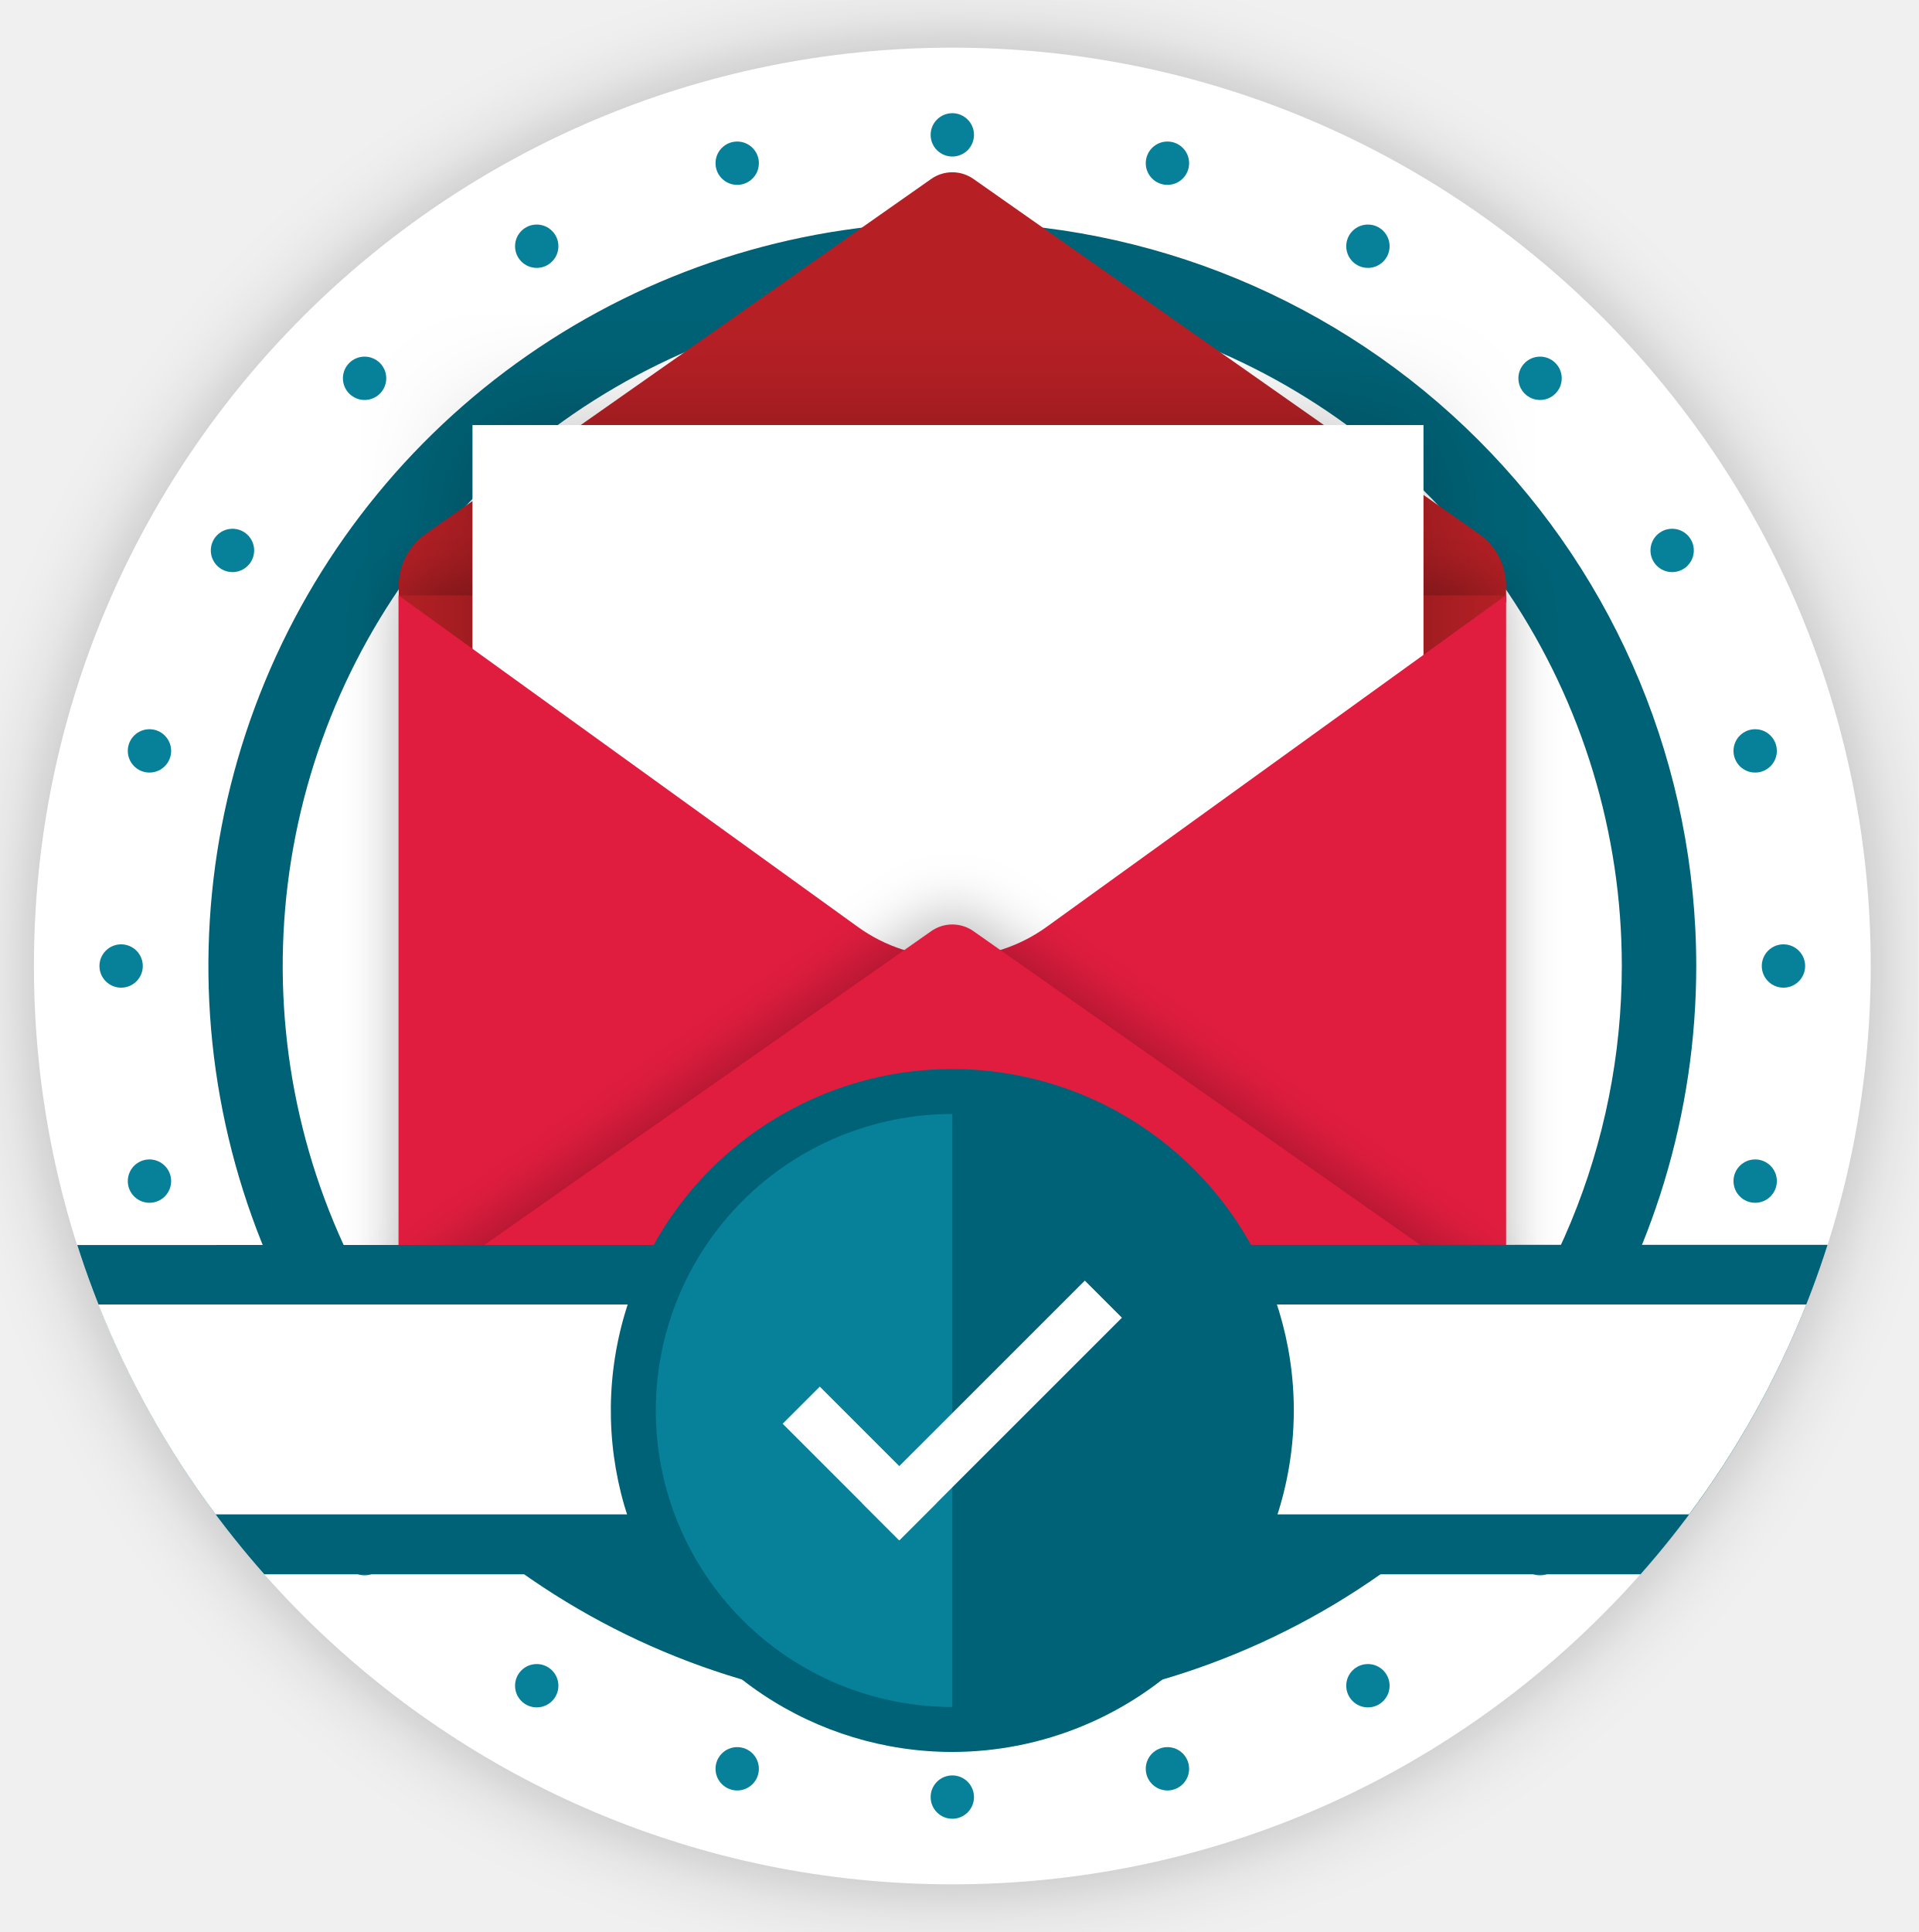
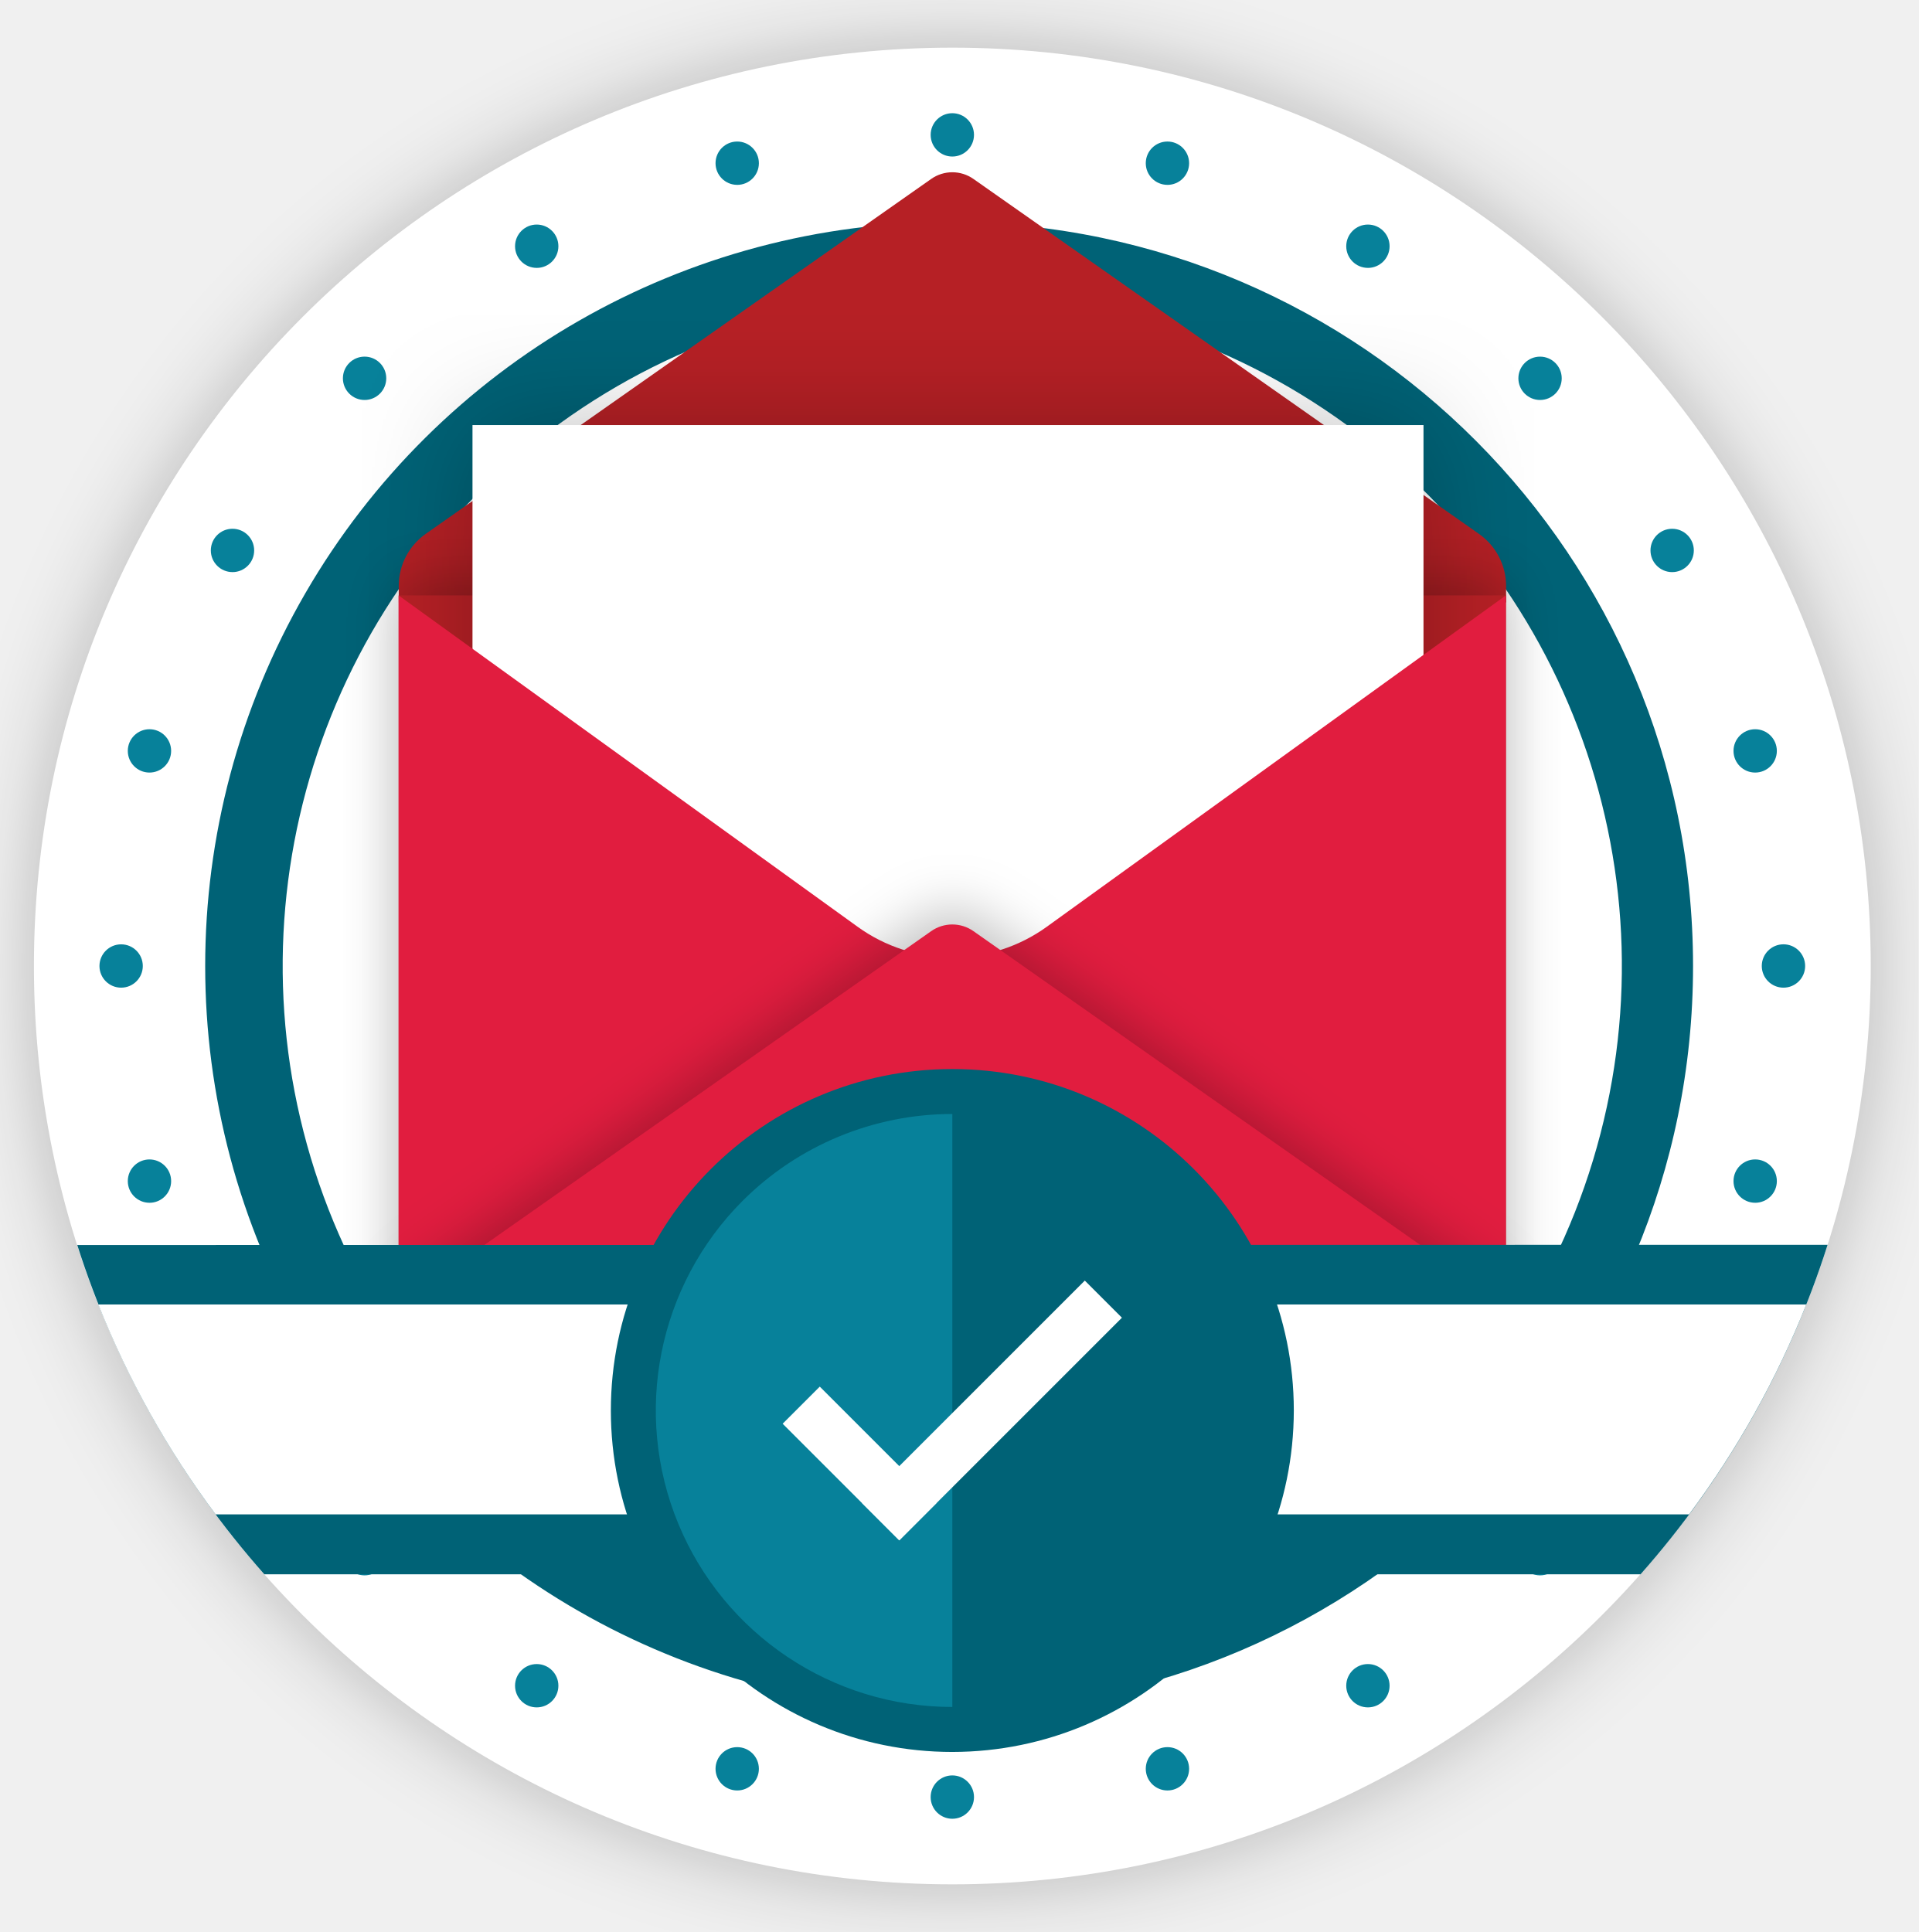
- <svg xmlns="http://www.w3.org/2000/svg" width="139" height="140" viewBox="0 0 139 140" fill="none">
-   <g clip-path="url(#clip0_171_919)">
-     <g filter="url(#filter0_d_171_919)">
-       <path d="M69.004 136.547C105.757 136.547 135.551 106.753 135.551 70C135.551 33.247 105.757 3.453 69.004 3.453C32.251 3.453 2.457 33.247 2.457 70C2.457 106.753 32.251 136.547 69.004 136.547Z" fill="white" />
+ <svg xmlns="http://www.w3.org/2000/svg" width="139" height="140" fill="none" viewBox="0 0 139 140">
+   <g clip-path="url(#a)">
+     <g filter="url(#b)">
+       <path fill="#fff" d="M69.004 136.547c36.753 0 66.547-29.794 66.547-66.547S105.757 3.453 69.004 3.453 2.457 33.247 2.457 70s29.794 66.547 66.547 66.547" />
    </g>
-     <path d="M69.004 16.097C58.343 16.097 47.921 19.258 39.057 25.181C30.192 31.104 23.284 39.523 19.204 49.372C15.124 59.222 14.056 70.06 16.136 80.516C18.216 90.972 23.35 100.577 30.889 108.115C38.427 115.654 48.032 120.788 58.488 122.867C68.944 124.947 79.782 123.88 89.632 119.8C99.481 115.72 107.9 108.811 113.823 99.947C119.746 91.083 122.907 80.661 122.907 70C122.907 55.704 117.228 41.993 107.119 31.885C97.01 21.776 83.3 16.097 69.004 16.097ZM69.004 118.511C59.408 118.512 50.028 115.667 42.049 110.336C34.07 105.006 27.851 97.429 24.179 88.564C20.506 79.699 19.545 69.944 21.417 60.532C23.289 51.121 27.91 42.476 34.695 35.691C41.48 28.906 50.125 24.285 59.536 22.413C68.948 20.542 78.703 21.503 87.568 25.175C96.433 28.848 104.01 35.066 109.34 43.045C114.671 51.024 117.516 60.404 117.515 70C117.515 82.866 112.404 95.205 103.306 104.302C94.209 113.4 81.87 118.511 69.004 118.511Z" fill="#006276" />
-     <path d="M69.004 11.343C69.871 11.343 70.574 10.64 70.574 9.773C70.574 8.906 69.871 8.202 69.004 8.202C68.136 8.202 67.433 8.906 67.433 9.773C67.433 10.64 68.136 11.343 69.004 11.343Z" fill="#07819A" />
-     <path d="M53.417 13.397C54.284 13.397 54.987 12.694 54.987 11.826C54.987 10.959 54.284 10.256 53.417 10.256C52.549 10.256 51.846 10.959 51.846 11.826C51.846 12.694 52.549 13.397 53.417 13.397Z" fill="#07819A" />
-     <path d="M38.89 19.413C39.758 19.413 40.461 18.71 40.461 17.842C40.461 16.975 39.758 16.272 38.89 16.272C38.023 16.272 37.32 16.975 37.32 17.842C37.32 18.71 38.023 19.413 38.89 19.413Z" fill="#07819A" />
-     <path d="M26.417 28.984C27.285 28.984 27.988 28.281 27.988 27.414C27.988 26.546 27.285 25.843 26.417 25.843C25.55 25.843 24.847 26.546 24.847 27.414C24.847 28.281 25.55 28.984 26.417 28.984Z" fill="#07819A" />
-     <path d="M16.846 41.457C17.713 41.457 18.416 40.754 18.416 39.886C18.416 39.019 17.713 38.316 16.846 38.316C15.979 38.316 15.275 39.019 15.275 39.886C15.275 40.754 15.979 41.457 16.846 41.457Z" fill="#07819A" />
-     <path d="M10.83 55.983C11.697 55.983 12.401 55.28 12.401 54.413C12.401 53.545 11.697 52.842 10.83 52.842C9.963 52.842 9.26 53.545 9.26 54.413C9.26 55.28 9.963 55.983 10.83 55.983Z" fill="#07819A" />
-     <path d="M8.777 71.57C9.644 71.57 10.347 70.867 10.347 70C10.347 69.133 9.644 68.43 8.777 68.43C7.909 68.43 7.206 69.133 7.206 70C7.206 70.867 7.909 71.57 8.777 71.57Z" fill="#07819A" />
-     <path d="M10.83 87.158C11.697 87.158 12.401 86.455 12.401 85.587C12.401 84.72 11.697 84.017 10.83 84.017C9.963 84.017 9.26 84.72 9.26 85.587C9.26 86.455 9.963 87.158 10.83 87.158Z" fill="#07819A" />
-     <path d="M16.846 101.684C17.713 101.684 18.416 100.981 18.416 100.114C18.416 99.246 17.713 98.543 16.846 98.543C15.979 98.543 15.275 99.246 15.275 100.114C15.275 100.981 15.979 101.684 16.846 101.684Z" fill="#07819A" />
-     <path d="M26.417 114.157C27.285 114.157 27.988 113.454 27.988 112.586C27.988 111.719 27.285 111.016 26.417 111.016C25.55 111.016 24.847 111.719 24.847 112.586C24.847 113.454 25.55 114.157 26.417 114.157Z" fill="#07819A" />
-     <path d="M38.89 123.724C39.758 123.724 40.461 123.021 40.461 122.154C40.461 121.287 39.758 120.583 38.89 120.583C38.023 120.583 37.32 121.287 37.32 122.154C37.32 123.021 38.023 123.724 38.89 123.724Z" fill="#07819A" />
-     <path d="M53.417 129.744C54.284 129.744 54.987 129.041 54.987 128.174C54.987 127.306 54.284 126.603 53.417 126.603C52.549 126.603 51.846 127.306 51.846 128.174C51.846 129.041 52.549 129.744 53.417 129.744Z" fill="#07819A" />
-     <path d="M69.004 131.794C69.871 131.794 70.574 131.091 70.574 130.223C70.574 129.356 69.871 128.653 69.004 128.653C68.136 128.653 67.433 129.356 67.433 130.223C67.433 131.091 68.136 131.794 69.004 131.794Z" fill="#07819A" />
-     <path d="M84.591 129.744C85.458 129.744 86.162 129.041 86.162 128.174C86.162 127.306 85.458 126.603 84.591 126.603C83.724 126.603 83.02 127.306 83.02 128.174C83.02 129.041 83.724 129.744 84.591 129.744Z" fill="#07819A" />
-     <path d="M99.117 123.724C99.985 123.724 100.688 123.021 100.688 122.154C100.688 121.287 99.985 120.583 99.117 120.583C98.25 120.583 97.547 121.287 97.547 122.154C97.547 123.021 98.25 123.724 99.117 123.724Z" fill="#07819A" />
-     <path d="M111.59 114.157C112.458 114.157 113.161 113.454 113.161 112.586C113.161 111.719 112.458 111.016 111.59 111.016C110.723 111.016 110.02 111.719 110.02 112.586C110.02 113.454 110.723 114.157 111.59 114.157Z" fill="#07819A" />
-     <path d="M121.162 101.684C122.029 101.684 122.732 100.981 122.732 100.114C122.732 99.246 122.029 98.543 121.162 98.543C120.294 98.543 119.591 99.246 119.591 100.114C119.591 100.981 120.294 101.684 121.162 101.684Z" fill="#07819A" />
-     <path d="M127.177 87.158C128.045 87.158 128.748 86.455 128.748 85.587C128.748 84.72 128.045 84.017 127.177 84.017C126.31 84.017 125.607 84.72 125.607 85.587C125.607 86.455 126.31 87.158 127.177 87.158Z" fill="#07819A" />
-     <path d="M129.227 71.57C130.094 71.57 130.798 70.867 130.798 70C130.798 69.133 130.094 68.43 129.227 68.43C128.36 68.43 127.656 69.133 127.656 70C127.656 70.867 128.36 71.57 129.227 71.57Z" fill="#07819A" />
-     <path d="M127.177 55.983C128.045 55.983 128.748 55.28 128.748 54.413C128.748 53.545 128.045 52.842 127.177 52.842C126.31 52.842 125.607 53.545 125.607 54.413C125.607 55.28 126.31 55.983 127.177 55.983Z" fill="#07819A" />
-     <path d="M121.162 41.457C122.029 41.457 122.732 40.754 122.732 39.886C122.732 39.019 122.029 38.316 121.162 38.316C120.294 38.316 119.591 39.019 119.591 39.886C119.591 40.754 120.294 41.457 121.162 41.457Z" fill="#07819A" />
-     <path d="M111.59 28.984C112.458 28.984 113.161 28.281 113.161 27.414C113.161 26.546 112.458 25.843 111.59 25.843C110.723 25.843 110.02 26.546 110.02 27.414C110.02 28.281 110.723 28.984 111.59 28.984Z" fill="#07819A" />
-     <path d="M99.117 19.413C99.985 19.413 100.688 18.71 100.688 17.842C100.688 16.975 99.985 16.272 99.117 16.272C98.25 16.272 97.547 16.975 97.547 17.842C97.547 18.71 98.25 19.413 99.117 19.413Z" fill="#07819A" />
-     <path d="M84.591 13.397C85.458 13.397 86.162 12.694 86.162 11.826C86.162 10.959 85.458 10.256 84.591 10.256C83.724 10.256 83.02 10.959 83.02 11.826C83.02 12.694 83.724 13.397 84.591 13.397Z" fill="#07819A" />
-     <path d="M107.152 38.681L70.54 12.971C70.091 12.653 69.554 12.483 69.004 12.483C68.454 12.483 67.917 12.653 67.468 12.971L30.855 38.681C30.249 39.106 29.754 39.672 29.412 40.329C29.071 40.986 28.892 41.716 28.893 42.457V43.659H109.13V42.457C109.128 41.715 108.947 40.985 108.603 40.327C108.258 39.67 107.761 39.105 107.152 38.681Z" fill="#B62025" />
-     <g filter="url(#filter1_d_171_919)">
-       <path d="M109.115 43.145H28.893V97.657H109.115V43.145Z" fill="#B62025" />
+     <path fill="#006276" d="M69.004 16.097a53.904 53.904 0 1 0 0 107.807 53.904 53.904 0 0 0 0-107.807m0 102.414a48.51 48.51 0 0 1-44.825-29.947 48.515 48.515 0 1 1 44.825 29.947" />
+     <path fill="#07819A" d="M69.004 11.343a1.57 1.57 0 1 0 0-3.14 1.57 1.57 0 0 0 0 3.14m-15.587 2.054a1.57 1.57 0 1 0 0-3.141 1.57 1.57 0 0 0 0 3.14M38.89 19.413a1.57 1.57 0 1 0 0-3.141 1.57 1.57 0 0 0 0 3.14m-12.473 9.572a1.57 1.57 0 1 0 0-3.141 1.57 1.57 0 0 0 0 3.141m-9.571 12.473a1.57 1.57 0 1 0 0-3.141 1.57 1.57 0 0 0 0 3.14M10.83 55.983a1.57 1.57 0 1 0 0-3.14 1.57 1.57 0 0 0 0 3.14M8.777 71.57a1.57 1.57 0 1 0 0-3.14 1.57 1.57 0 0 0 0 3.14m2.053 15.588a1.57 1.57 0 1 0 0-3.141 1.57 1.57 0 0 0 0 3.14m6.016 14.527a1.57 1.57 0 1 0 0-3.14 1.57 1.57 0 0 0 0 3.14m9.571 12.473a1.57 1.57 0 1 0 0-3.141 1.57 1.57 0 0 0 0 3.141m12.473 9.567a1.57 1.57 0 1 0 0-3.14 1.57 1.57 0 0 0 0 3.14m14.527 6.02a1.57 1.57 0 1 0 0-3.14 1.57 1.57 0 0 0 0 3.14m15.587 2.05a1.57 1.57 0 1 0 0-3.141 1.57 1.57 0 0 0 0 3.141m15.587-2.05a1.57 1.57 0 1 0 0-3.14 1.57 1.57 0 0 0 0 3.14m14.526-6.02a1.57 1.57 0 1 0 0-3.14 1.57 1.57 0 0 0 0 3.14m12.473-9.567a1.57 1.57 0 1 0 0-3.141 1.57 1.57 0 0 0 0 3.141m9.572-12.473a1.57 1.57 0 1 0 0-3.14 1.57 1.57 0 0 0 0 3.14m6.015-14.526a1.57 1.57 0 1 0 .001-3.141 1.57 1.57 0 0 0-.001 3.14m2.05-15.587a1.571 1.571 0 1 0 0-3.142 1.571 1.571 0 0 0 0 3.142m-2.05-15.587a1.57 1.57 0 1 0 .001-3.14 1.57 1.57 0 0 0-.001 3.14m-6.015-14.526a1.57 1.57 0 1 0 0-3.14 1.57 1.57 0 0 0 0 3.14m-9.572-12.473a1.57 1.57 0 1 0 0-3.14 1.57 1.57 0 0 0 0 3.14m-12.473-9.571a1.57 1.57 0 1 0 0-3.141 1.57 1.57 0 0 0 0 3.14m-14.526-6.015a1.57 1.57 0 1 0 0-3.141 1.57 1.57 0 0 0 0 3.14" />
+     <path fill="#B62025" d="M107.152 38.681 70.54 12.971a2.66 2.66 0 0 0-3.073 0l-36.612 25.71a4.61 4.61 0 0 0-1.962 3.776v1.202h80.237v-1.202a4.62 4.62 0 0 0-1.978-3.776" />
+     <g filter="url(#c)">
+       <path fill="#B62025" d="M109.115 43.145H28.893v54.512h80.222z" />
    </g>
-     <g filter="url(#filter2_d_171_919)">
-       <path d="M103.144 30.802H34.236V97.653H103.144V30.802Z" fill="white" />
+     <g filter="url(#d)">
+       <path fill="#fff" d="M103.144 30.802H34.236v66.851h68.908z" />
    </g>
-     <path d="M109.115 97.657H28.878V43.145L62.151 67.163C64.143 68.602 66.539 69.375 68.996 69.373C71.453 69.374 73.849 68.601 75.841 67.163L109.115 43.145V97.657Z" fill="#E11D3F" />
-     <g filter="url(#filter3_d_171_919)">
-       <path d="M107.152 93.193L70.54 67.479C70.091 67.161 69.554 66.991 69.004 66.991C68.454 66.991 67.917 67.161 67.468 67.479L30.855 93.193C30.249 93.618 29.754 94.183 29.412 94.841C29.071 95.498 28.892 96.228 28.893 96.969V97.657H109.13V96.969C109.128 96.227 108.947 95.496 108.603 94.839C108.258 94.182 107.761 93.617 107.152 93.193Z" fill="#E11D3F" />
+     <path fill="#E11D3F" d="M109.115 97.657H28.878V43.145L62.15 67.163a11.67 11.67 0 0 0 6.845 2.21 11.7 11.7 0 0 0 6.845-2.21l33.274-24.018z" />
+     <g filter="url(#e)">
+       <path fill="#E11D3F" d="M107.152 93.193 70.54 67.479a2.66 2.66 0 0 0-3.073 0L30.856 93.193a4.61 4.61 0 0 0-1.962 3.776v.688h80.237v-.688a4.62 4.62 0 0 0-1.978-3.776" />
    </g>
-     <path d="M132.425 90.204C129.619 99.02 125.001 107.153 118.869 114.081H19.154C13.024 107.157 8.406 99.03 5.598 90.219L132.425 90.204Z" fill="#006276" />
-     <path d="M130.881 94.527C128.729 99.948 125.873 105.063 122.386 109.738H15.622C12.134 105.063 9.278 99.948 7.126 94.527H130.881Z" fill="white" />
-     <path d="M69.004 126.953C64.11 126.953 59.326 125.502 55.257 122.783C51.188 120.064 48.016 116.199 46.143 111.678C44.27 107.157 43.78 102.181 44.735 97.382C45.69 92.582 48.047 88.173 51.507 84.712C54.968 81.251 59.377 78.895 64.176 77.94C68.976 76.985 73.952 77.475 78.473 79.348C82.994 81.221 86.859 84.392 89.578 88.462C92.297 92.531 93.748 97.315 93.748 102.209C93.741 108.769 91.132 115.059 86.493 119.698C81.854 124.337 75.564 126.946 69.004 126.953Z" fill="#006276" />
-     <path d="M69.004 80.724V123.694C63.306 123.694 57.841 121.43 53.811 117.401C49.782 113.372 47.519 107.907 47.519 102.209C47.519 96.511 49.782 91.046 53.811 87.016C57.841 82.987 63.306 80.724 69.004 80.724Z" fill="#07819A" />
-     <path d="M81.293 95.487L78.604 92.798L62.47 108.931L65.159 111.62L81.293 95.487Z" fill="white" />
-     <path d="M59.4 100.48L56.711 103.169L65.159 111.618L67.848 108.929L59.4 100.48Z" fill="white" />
+     <path fill="#006276" d="M132.425 90.204a66.4 66.4 0 0 1-13.556 23.877H19.154A66.4 66.4 0 0 1 5.598 90.219z" />
+     <path fill="#fff" d="M130.881 94.527a66.4 66.4 0 0 1-8.495 15.211H15.622a66.4 66.4 0 0 1-8.496-15.21z" />
+     <path fill="#006276" d="M69.004 126.953a24.743 24.743 0 1 1 24.744-24.744 24.77 24.77 0 0 1-24.744 24.744" />
+     <path fill="#07819A" d="M69.004 80.724v42.97A21.487 21.487 0 0 1 53.81 87.016a21.5 21.5 0 0 1 15.193-6.292" />
+     <path fill="#fff" d="m81.293 95.487-2.69-2.69-16.133 16.134 2.69 2.689z" />
+     <path fill="#fff" d="m59.4 100.48-2.69 2.689 8.45 8.449 2.688-2.689z" />
  </g>
  <defs>
-     <filter id="filter0_d_171_919" x="-3.543" y="-2.547" width="145.094" height="145.094" filterUnits="userSpaceOnUse" color-interpolation-filters="sRGB">
+     <filter id="b" width="145.094" height="145.094" x="-3.543" y="-2.547" color-interpolation-filters="sRGB" filterUnits="userSpaceOnUse">
      <feFlood flood-opacity="0" result="BackgroundImageFix" />
-       <feColorMatrix in="SourceAlpha" type="matrix" values="0 0 0 0 0 0 0 0 0 0 0 0 0 0 0 0 0 0 127 0" result="hardAlpha" />
+       <feColorMatrix in="SourceAlpha" result="hardAlpha" values="0 0 0 0 0 0 0 0 0 0 0 0 0 0 0 0 0 0 127 0" />
      <feOffset />
      <feGaussianBlur stdDeviation="3" />
-       <feColorMatrix type="matrix" values="0 0 0 0 0.004 0 0 0 0 0.004 0 0 0 0 0.004 0 0 0 0.24 0" />
-       <feBlend mode="normal" in2="BackgroundImageFix" result="effect1_dropShadow_171_919" />
-       <feBlend mode="normal" in="SourceGraphic" in2="effect1_dropShadow_171_919" result="shape" />
+       <feColorMatrix values="0 0 0 0 0.004 0 0 0 0 0.004 0 0 0 0 0.004 0 0 0 0.24 0" />
+       <feBlend in2="BackgroundImageFix" result="effect1_dropShadow_171_919" />
+       <feBlend in="SourceGraphic" in2="effect1_dropShadow_171_919" result="shape" />
    </filter>
-     <filter id="filter1_d_171_919" x="24.893" y="38.145" width="88.222" height="62.512" filterUnits="userSpaceOnUse" color-interpolation-filters="sRGB">
+     <filter id="c" width="88.222" height="62.512" x="24.893" y="38.145" color-interpolation-filters="sRGB" filterUnits="userSpaceOnUse">
      <feFlood flood-opacity="0" result="BackgroundImageFix" />
-       <feColorMatrix in="SourceAlpha" type="matrix" values="0 0 0 0 0 0 0 0 0 0 0 0 0 0 0 0 0 0 127 0" result="hardAlpha" />
+       <feColorMatrix in="SourceAlpha" result="hardAlpha" values="0 0 0 0 0 0 0 0 0 0 0 0 0 0 0 0 0 0 127 0" />
      <feOffset dy="-1" />
      <feGaussianBlur stdDeviation="2" />
-       <feColorMatrix type="matrix" values="0 0 0 0 0 0 0 0 0 0 0 0 0 0 0 0 0 0 0.25 0" />
-       <feBlend mode="normal" in2="BackgroundImageFix" result="effect1_dropShadow_171_919" />
-       <feBlend mode="normal" in="SourceGraphic" in2="effect1_dropShadow_171_919" result="shape" />
+       <feColorMatrix values="0 0 0 0 0 0 0 0 0 0 0 0 0 0 0 0 0 0 0.25 0" />
+       <feBlend in2="BackgroundImageFix" result="effect1_dropShadow_171_919" />
+       <feBlend in="SourceGraphic" in2="effect1_dropShadow_171_919" result="shape" />
    </filter>
-     <filter id="filter2_d_171_919" x="26.236" y="22.802" width="84.909" height="82.851" filterUnits="userSpaceOnUse" color-interpolation-filters="sRGB">
+     <filter id="d" width="84.909" height="82.851" x="26.236" y="22.802" color-interpolation-filters="sRGB" filterUnits="userSpaceOnUse">
      <feFlood flood-opacity="0" result="BackgroundImageFix" />
-       <feColorMatrix in="SourceAlpha" type="matrix" values="0 0 0 0 0 0 0 0 0 0 0 0 0 0 0 0 0 0 127 0" result="hardAlpha" />
+       <feColorMatrix in="SourceAlpha" result="hardAlpha" values="0 0 0 0 0 0 0 0 0 0 0 0 0 0 0 0 0 0 127 0" />
      <feOffset />
      <feGaussianBlur stdDeviation="4" />
-       <feColorMatrix type="matrix" values="0 0 0 0 0 0 0 0 0 0 0 0 0 0 0 0 0 0 0.25 0" />
-       <feBlend mode="normal" in2="BackgroundImageFix" result="effect1_dropShadow_171_919" />
-       <feBlend mode="normal" in="SourceGraphic" in2="effect1_dropShadow_171_919" result="shape" />
+       <feColorMatrix values="0 0 0 0 0 0 0 0 0 0 0 0 0 0 0 0 0 0 0.25 0" />
+       <feBlend in2="BackgroundImageFix" result="effect1_dropShadow_171_919" />
+       <feBlend in="SourceGraphic" in2="effect1_dropShadow_171_919" result="shape" />
    </filter>
-     <filter id="filter3_d_171_919" x="24.893" y="61.991" width="88.237" height="38.666" filterUnits="userSpaceOnUse" color-interpolation-filters="sRGB">
+     <filter id="e" width="88.237" height="38.666" x="24.893" y="61.991" color-interpolation-filters="sRGB" filterUnits="userSpaceOnUse">
      <feFlood flood-opacity="0" result="BackgroundImageFix" />
-       <feColorMatrix in="SourceAlpha" type="matrix" values="0 0 0 0 0 0 0 0 0 0 0 0 0 0 0 0 0 0 127 0" result="hardAlpha" />
+       <feColorMatrix in="SourceAlpha" result="hardAlpha" values="0 0 0 0 0 0 0 0 0 0 0 0 0 0 0 0 0 0 127 0" />
      <feOffset dy="-1" />
      <feGaussianBlur stdDeviation="2" />
-       <feColorMatrix type="matrix" values="0 0 0 0 0 0 0 0 0 0 0 0 0 0 0 0 0 0 0.25 0" />
-       <feBlend mode="normal" in2="BackgroundImageFix" result="effect1_dropShadow_171_919" />
-       <feBlend mode="normal" in="SourceGraphic" in2="effect1_dropShadow_171_919" result="shape" />
+       <feColorMatrix values="0 0 0 0 0 0 0 0 0 0 0 0 0 0 0 0 0 0 0.25 0" />
+       <feBlend in2="BackgroundImageFix" result="effect1_dropShadow_171_919" />
+       <feBlend in="SourceGraphic" in2="effect1_dropShadow_171_919" result="shape" />
    </filter>
-     <clipPath id="clip0_171_919">
-       <rect width="140" height="140" fill="white" transform="translate(-1)" />
+     <clipPath id="a">
+       <path fill="#fff" d="M-1 0h140v140H-1z" />
    </clipPath>
  </defs>
</svg>
